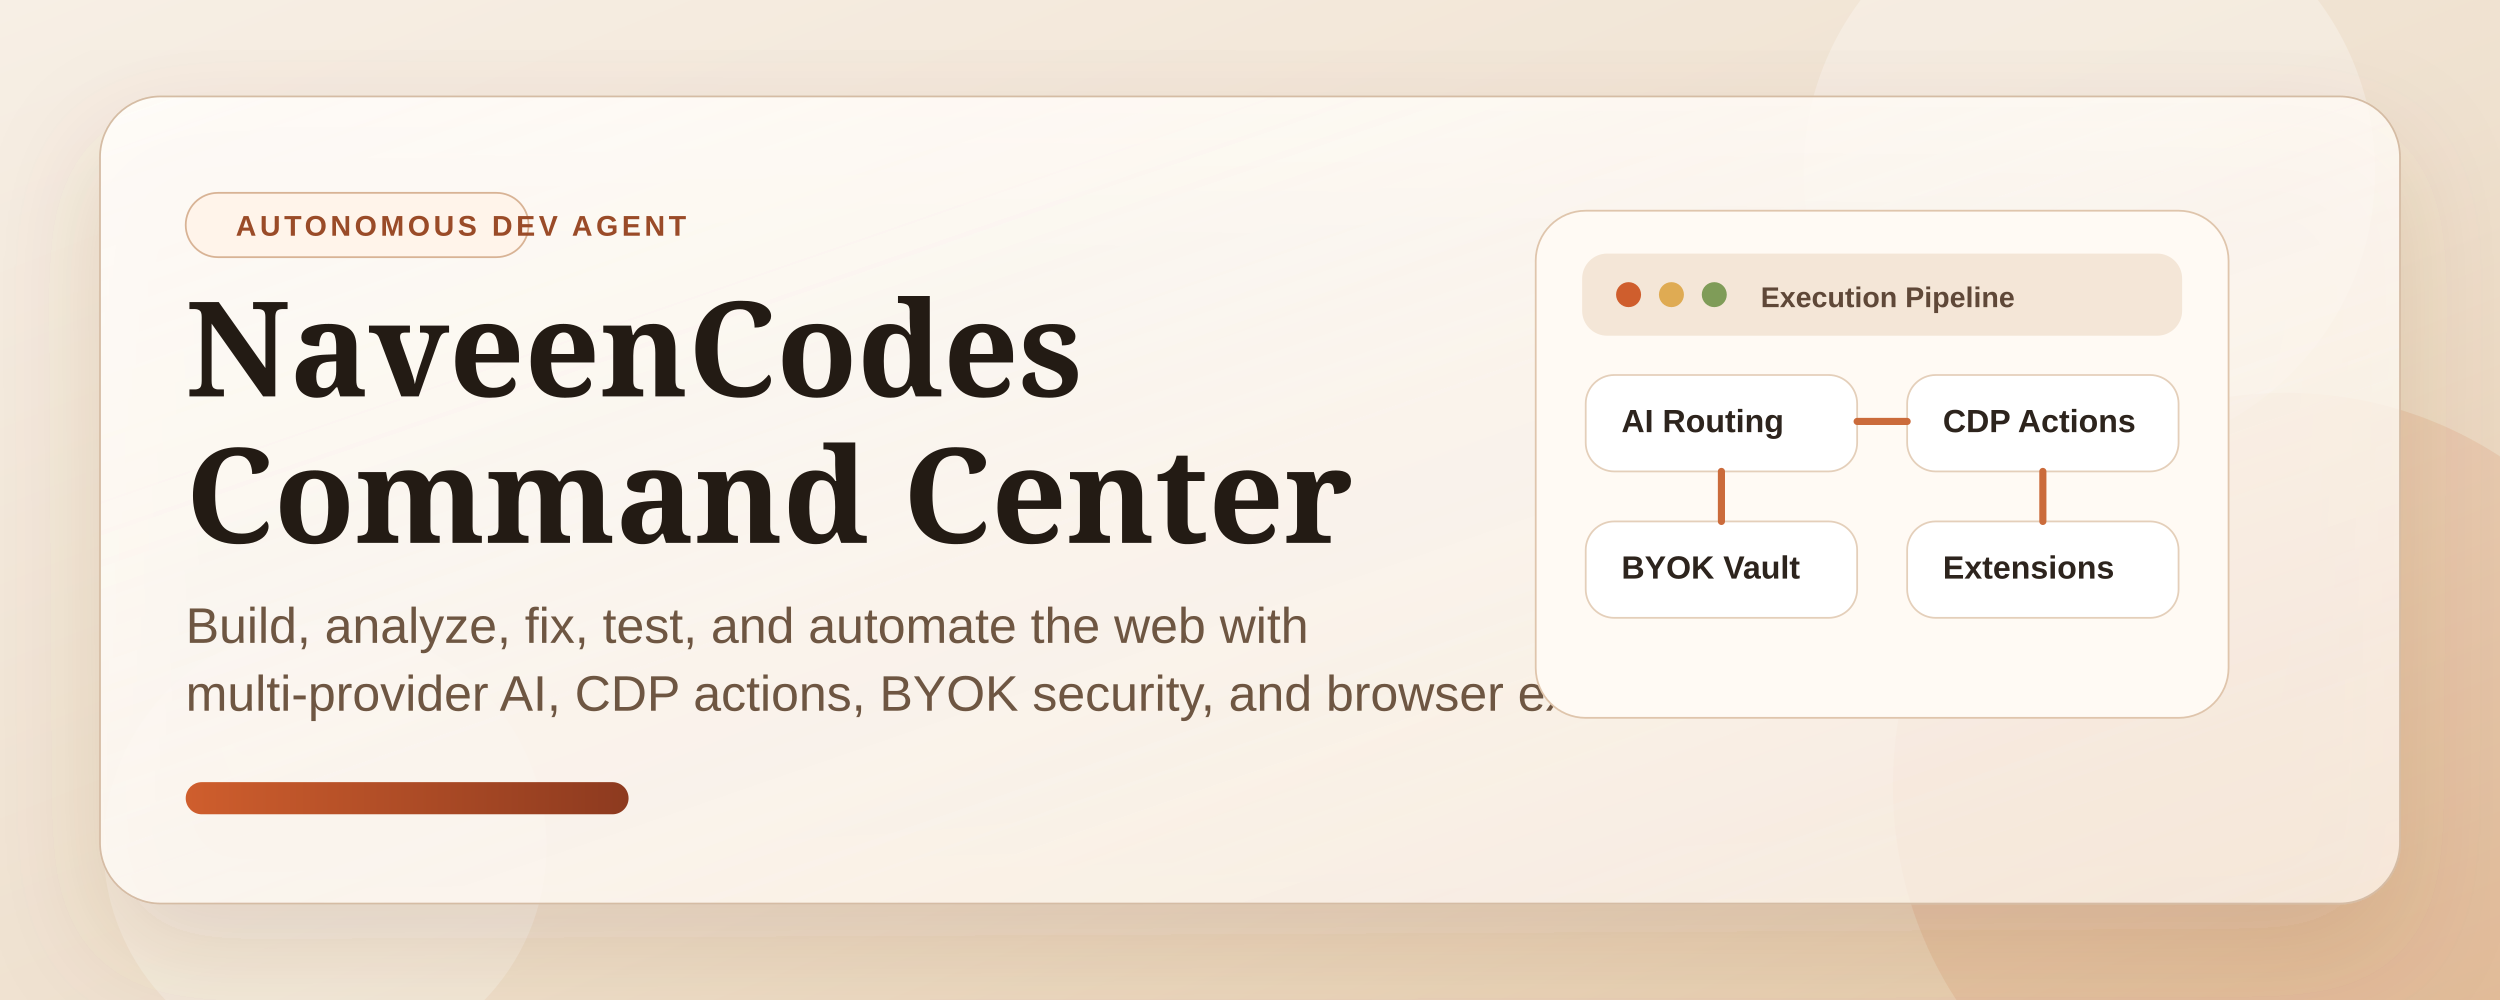
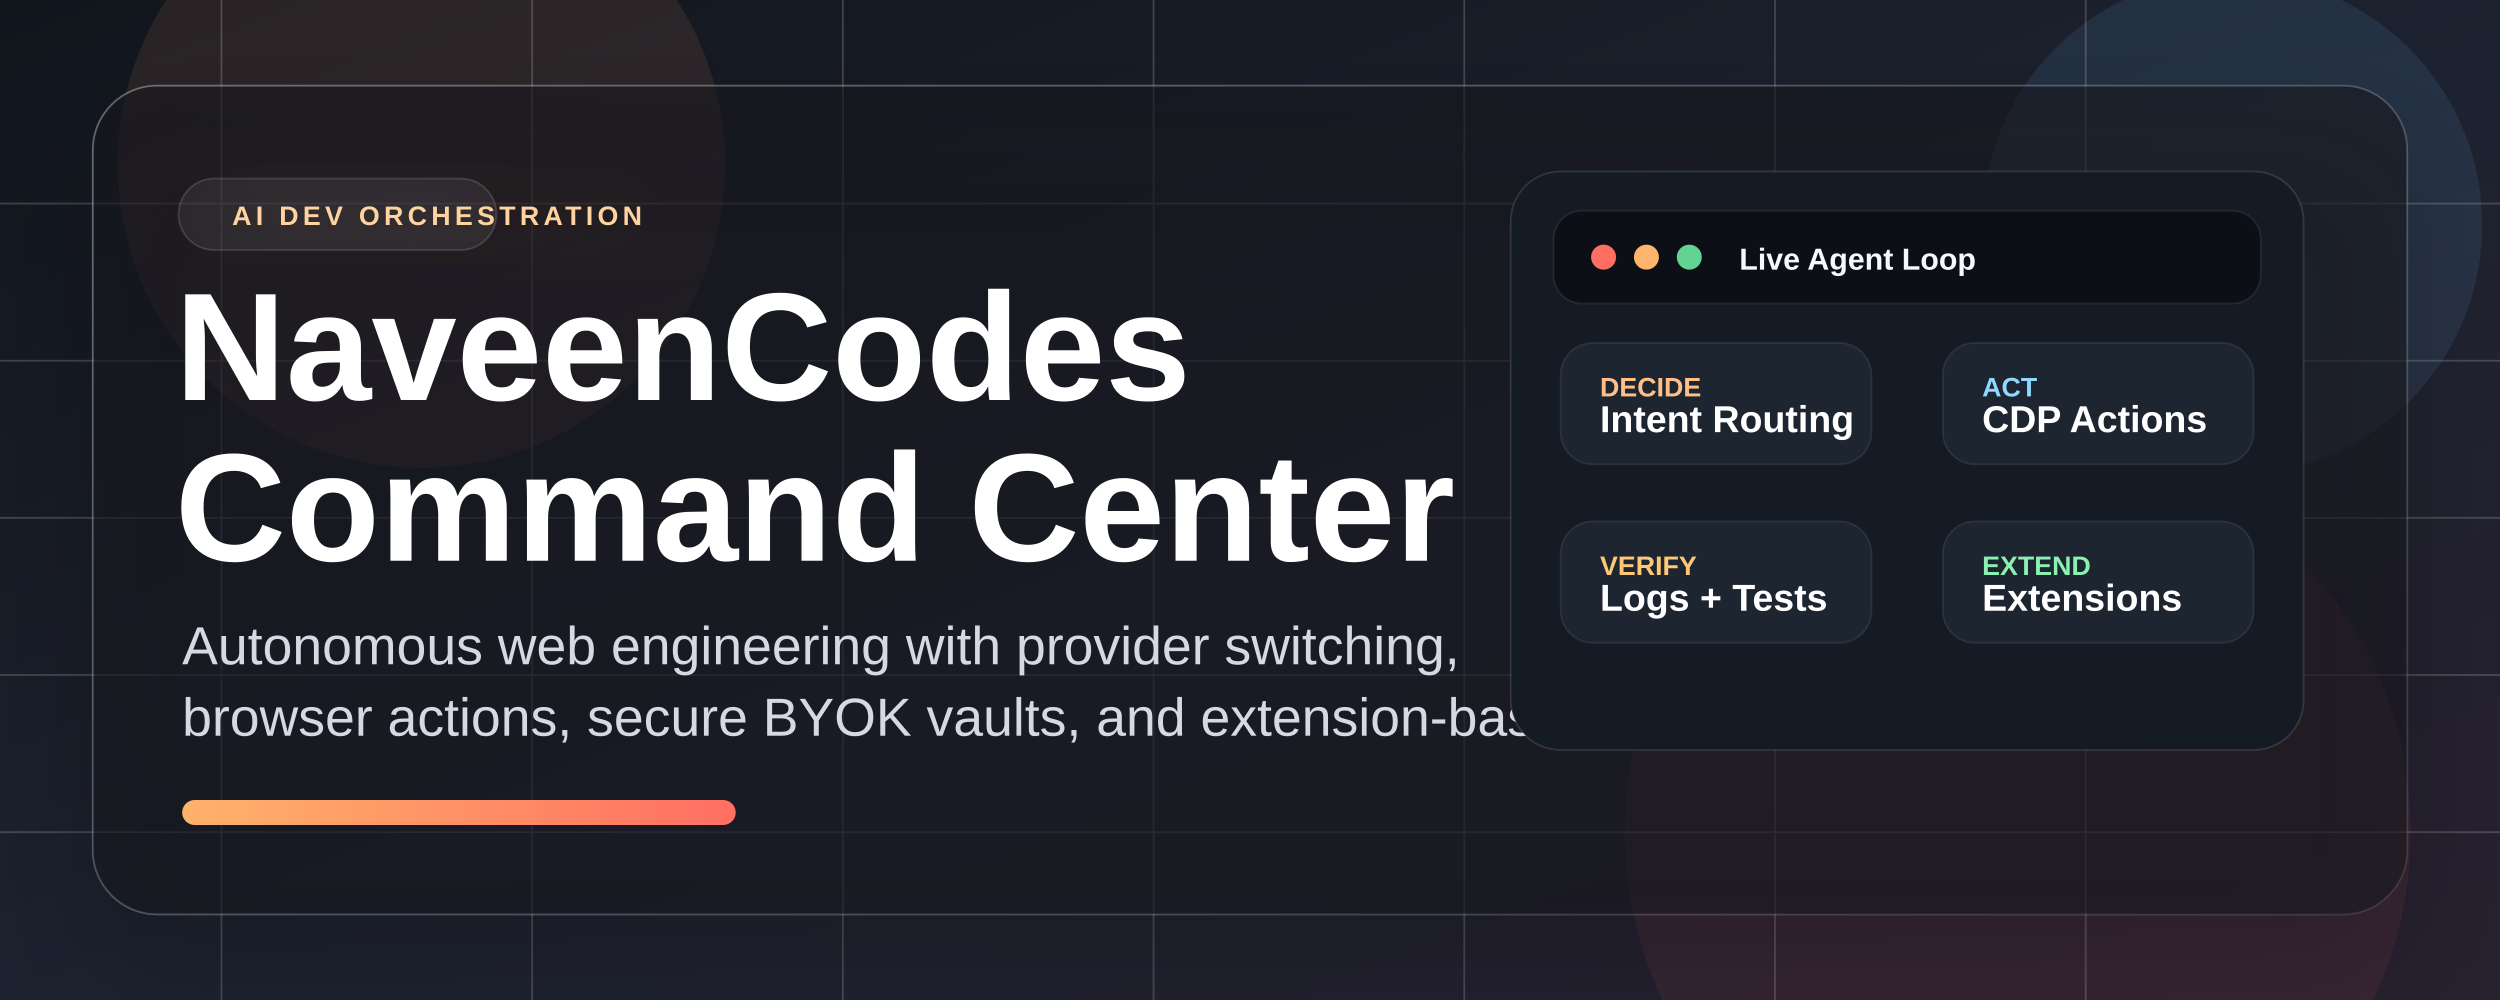
<svg xmlns="http://www.w3.org/2000/svg" width="1400" height="560" viewBox="0 0 1400 560">
  <defs>
-     <linearGradient id="bg" x1="0" y1="0" x2="1" y2="1">
-       <stop offset="0%" stop-color="#f7efe5" />
-       <stop offset="55%" stop-color="#efe1cf" />
-       <stop offset="100%" stop-color="#e4c7a7" />
+     <linearGradient id="night" x1="0" y1="0" x2="1" y2="1">
+       <stop offset="0%" stop-color="#11151c" />
+       <stop offset="52%" stop-color="#1d2230" />
+       <stop offset="100%" stop-color="#282130" />
    </linearGradient>
-     <linearGradient id="panel" x1="0" y1="0" x2="1" y2="1">
-       <stop offset="0%" stop-color="#fffdf9" stop-opacity="0.92" />
-       <stop offset="100%" stop-color="#fff7ef" stop-opacity="0.72" />
+     <linearGradient id="glow" x1="0" y1="0" x2="1" y2="0">
+       <stop offset="0%" stop-color="#ffb36b" />
+       <stop offset="100%" stop-color="#ff6f61" />
    </linearGradient>
-     <linearGradient id="accent" x1="0" y1="0" x2="1" y2="0">
-       <stop offset="0%" stop-color="#cf5e2d" />
-       <stop offset="100%" stop-color="#8d3a1f" />
+     <linearGradient id="panelStroke" x1="0" y1="0" x2="1" y2="1">
+       <stop offset="0%" stop-color="#ffffff" stop-opacity="0.34" />
+       <stop offset="100%" stop-color="#ffffff" stop-opacity="0.08" />
    </linearGradient>
-     <filter id="shadow" x="-20%" y="-20%" width="140%" height="140%">
-       <feDropShadow dx="0" dy="28" stdDeviation="32" flood-color="#7d4b27" flood-opacity="0.18" />
+     <filter id="softGlow" x="-20%" y="-20%" width="140%" height="140%">
+       <feDropShadow dx="0" dy="0" stdDeviation="24" flood-color="#ff885f" flood-opacity="0.28" />
+     </filter>
+     <filter id="panelShadow" x="-20%" y="-20%" width="140%" height="140%">
+       <feDropShadow dx="0" dy="32" stdDeviation="34" flood-color="#020305" flood-opacity="0.35" />
    </filter>
  </defs>
-   <rect width="1400" height="560" fill="url(#bg)" />
-   <circle cx="1170" cy="96" r="160" fill="#ffffff" fill-opacity="0.28" />
-   <circle cx="1280" cy="440" r="220" fill="#cb6b3b" fill-opacity="0.14" />
-   <circle cx="182" cy="474" r="124" fill="#ffffff" fill-opacity="0.26" />
-   <g filter="url(#shadow)">
-     <rect x="56" y="54" width="1288" height="452" rx="34" fill="url(#panel)" stroke="#d5bca4" />
+   <rect width="1400" height="560" fill="url(#night)" />
+   <circle cx="236" cy="92" r="170" fill="#ff9966" fill-opacity="0.10" />
+   <circle cx="1250" cy="126" r="140" fill="#6fc2ff" fill-opacity="0.10" />
+   <circle cx="1130" cy="466" r="220" fill="#ff6f61" fill-opacity="0.08" />
+   <g opacity="0.18">
+     <path d="M0 114 H1400" stroke="#ffffff" />
+     <path d="M0 202 H1400" stroke="#ffffff" />
+     <path d="M0 290 H1400" stroke="#ffffff" />
+     <path d="M0 378 H1400" stroke="#ffffff" />
+     <path d="M0 466 H1400" stroke="#ffffff" />
+     <path d="M124 0 V560" stroke="#ffffff" />
+     <path d="M298 0 V560" stroke="#ffffff" />
+     <path d="M472 0 V560" stroke="#ffffff" />
+     <path d="M646 0 V560" stroke="#ffffff" />
+     <path d="M820 0 V560" stroke="#ffffff" />
+     <path d="M994 0 V560" stroke="#ffffff" />
+     <path d="M1168 0 V560" stroke="#ffffff" />
  </g>
-   <rect x="104" y="108" width="192" height="36" rx="18" fill="#fff4ea" stroke="#d8b395" />
-   <text x="132" y="132" font-family="Arial, sans-serif" font-size="16" font-weight="700" letter-spacing="2" fill="#9a4b28">AUTONOMOUS DEV AGENT</text>
-   <text x="104" y="222" font-family="Georgia, serif" font-size="74" font-weight="700" fill="#231b14">NaveenCodes</text>
-   <text x="104" y="304" font-family="Georgia, serif" font-size="74" font-weight="700" fill="#231b14">Command Center</text>
-   <text x="104" y="360" font-family="Arial, sans-serif" font-size="28" fill="#6e5642">Build, analyze, fix, test, and automate the web with</text>
-   <text x="104" y="398" font-family="Arial, sans-serif" font-size="28" fill="#6e5642">multi-provider AI, CDP actions, BYOK security, and browser extensions.</text>
-   <rect x="104" y="438" width="248" height="18" rx="9" fill="url(#accent)" />
-   <g transform="translate(860 118)">
-     <rect x="0" y="0" width="388" height="284" rx="28" fill="#fffaf4" stroke="#dfc5ac" />
-     <rect x="26" y="24" width="336" height="46" rx="14" fill="#f4e6d7" />
-     <circle cx="52" cy="47" r="7" fill="#cf5e2d" />
-     <circle cx="76" cy="47" r="7" fill="#dfab53" />
-     <circle cx="100" cy="47" r="7" fill="#7f9c58" />
-     <text x="126" y="54" font-family="Arial, sans-serif" font-size="16" font-weight="700" fill="#5f4838">Execution Pipeline</text>
-     <rect x="28" y="92" width="152" height="54" rx="16" fill="#fff" stroke="#e4cfba" />
-     <rect x="208" y="92" width="152" height="54" rx="16" fill="#fff" stroke="#e4cfba" />
-     <rect x="28" y="174" width="152" height="54" rx="16" fill="#fff" stroke="#e4cfba" />
-     <rect x="208" y="174" width="152" height="54" rx="16" fill="#fff" stroke="#e4cfba" />
-     <text x="48" y="124" font-family="Arial, sans-serif" font-size="18" font-weight="700" fill="#2d241d">AI Routing</text>
-     <text x="228" y="124" font-family="Arial, sans-serif" font-size="18" font-weight="700" fill="#2d241d">CDP Actions</text>
-     <text x="48" y="206" font-family="Arial, sans-serif" font-size="18" font-weight="700" fill="#2d241d">BYOK Vault</text>
-     <text x="228" y="206" font-family="Arial, sans-serif" font-size="18" font-weight="700" fill="#2d241d">Extensions</text>
-     <path d="M180 118 H208" stroke="#cb6b3b" stroke-width="4" stroke-linecap="round" />
-     <path d="M104 146 V174" stroke="#cb6b3b" stroke-width="4" stroke-linecap="round" />
-     <path d="M284 146 V174" stroke="#cb6b3b" stroke-width="4" stroke-linecap="round" />
+   <g filter="url(#panelShadow)">
+     <rect x="52" y="48" width="1296" height="464" rx="36" fill="#0f131a" fill-opacity="0.58" stroke="url(#panelStroke)" />
+   </g>
+   <g filter="url(#softGlow)">
+     <rect x="100" y="100" width="178" height="40" rx="20" fill="#ffffff" fill-opacity="0.06" stroke="#ffffff" stroke-opacity="0.14" />
+     <text x="130" y="126" font-family="Arial, sans-serif" font-size="15" font-weight="700" letter-spacing="2.4" fill="#ffd39f">AI DEV ORCHESTRATION</text>
+   </g>
+   <text x="98" y="224" font-family="Arial, sans-serif" font-size="86" font-weight="800" fill="#ffffff">NaveenCodes</text>
+   <text x="98" y="314" font-family="Arial, sans-serif" font-size="86" font-weight="800" fill="#ffffff">Command Center</text>
+   <text x="102" y="372" font-family="Arial, sans-serif" font-size="30" fill="#d5d9e3">Autonomous web engineering with provider switching,</text>
+   <text x="102" y="412" font-family="Arial, sans-serif" font-size="30" fill="#d5d9e3">browser actions, secure BYOK vaults, and extension-based control.</text>
+   <rect x="102" y="448" width="310" height="14" rx="7" fill="url(#glow)" />
+   <g transform="translate(846 96)">
+     <rect x="0" y="0" width="444" height="324" rx="28" fill="#151b24" stroke="#ffffff" stroke-opacity="0.12" />
+     <rect x="24" y="22" width="396" height="52" rx="16" fill="#0c1016" stroke="#ffffff" stroke-opacity="0.08" />
+     <circle cx="52" cy="48" r="7" fill="#ff6f61" />
+     <circle cx="76" cy="48" r="7" fill="#ffb36b" />
+     <circle cx="100" cy="48" r="7" fill="#62d393" />
+     <text x="128" y="55" font-family="Arial, sans-serif" font-size="17" font-weight="700" fill="#f6f8fb">Live Agent Loop</text>
+     <rect x="28" y="96" width="174" height="68" rx="18" fill="#1d2531" stroke="#ffffff" stroke-opacity="0.08" />
+     <rect x="242" y="96" width="174" height="68" rx="18" fill="#1d2531" stroke="#ffffff" stroke-opacity="0.08" />
+     <rect x="28" y="196" width="174" height="68" rx="18" fill="#1d2531" stroke="#ffffff" stroke-opacity="0.08" />
+     <rect x="242" y="196" width="174" height="68" rx="18" fill="#1d2531" stroke="#ffffff" stroke-opacity="0.08" />
+     <text x="50" y="126" font-family="Arial, sans-serif" font-size="15" font-weight="700" fill="#ffbf86">DECIDE</text>
+     <text x="50" y="146" font-family="Arial, sans-serif" font-size="21" font-weight="700" fill="#ffffff">Intent Routing</text>
+     <text x="264" y="126" font-family="Arial, sans-serif" font-size="15" font-weight="700" fill="#8fd8ff">ACT</text>
+     <text x="264" y="146" font-family="Arial, sans-serif" font-size="21" font-weight="700" fill="#ffffff">CDP Actions</text>
+     <text x="50" y="226" font-family="Arial, sans-serif" font-size="15" font-weight="700" fill="#ffc876">VERIFY</text>
+     <text x="50" y="246" font-family="Arial, sans-serif" font-size="21" font-weight="700" fill="#ffffff">Logs + Tests</text>
+     <text x="264" y="226" font-family="Arial, sans-serif" font-size="15" font-weight="700" fill="#8cf0b1">EXTEND</text>
+     <text x="264" y="246" font-family="Arial, sans-serif" font-size="21" font-weight="700" fill="#ffffff">Extensions</text>
+     <path d="M202 130 H242" stroke="url(#glow)" stroke-width="4" stroke-linecap="round" />
+     <path d="M115 164 V196" stroke="url(#glow)" stroke-width="4" stroke-linecap="round" />
+     <path d="M328 164 V196" stroke="url(#glow)" stroke-width="4" stroke-linecap="round" />
  </g>
</svg>
